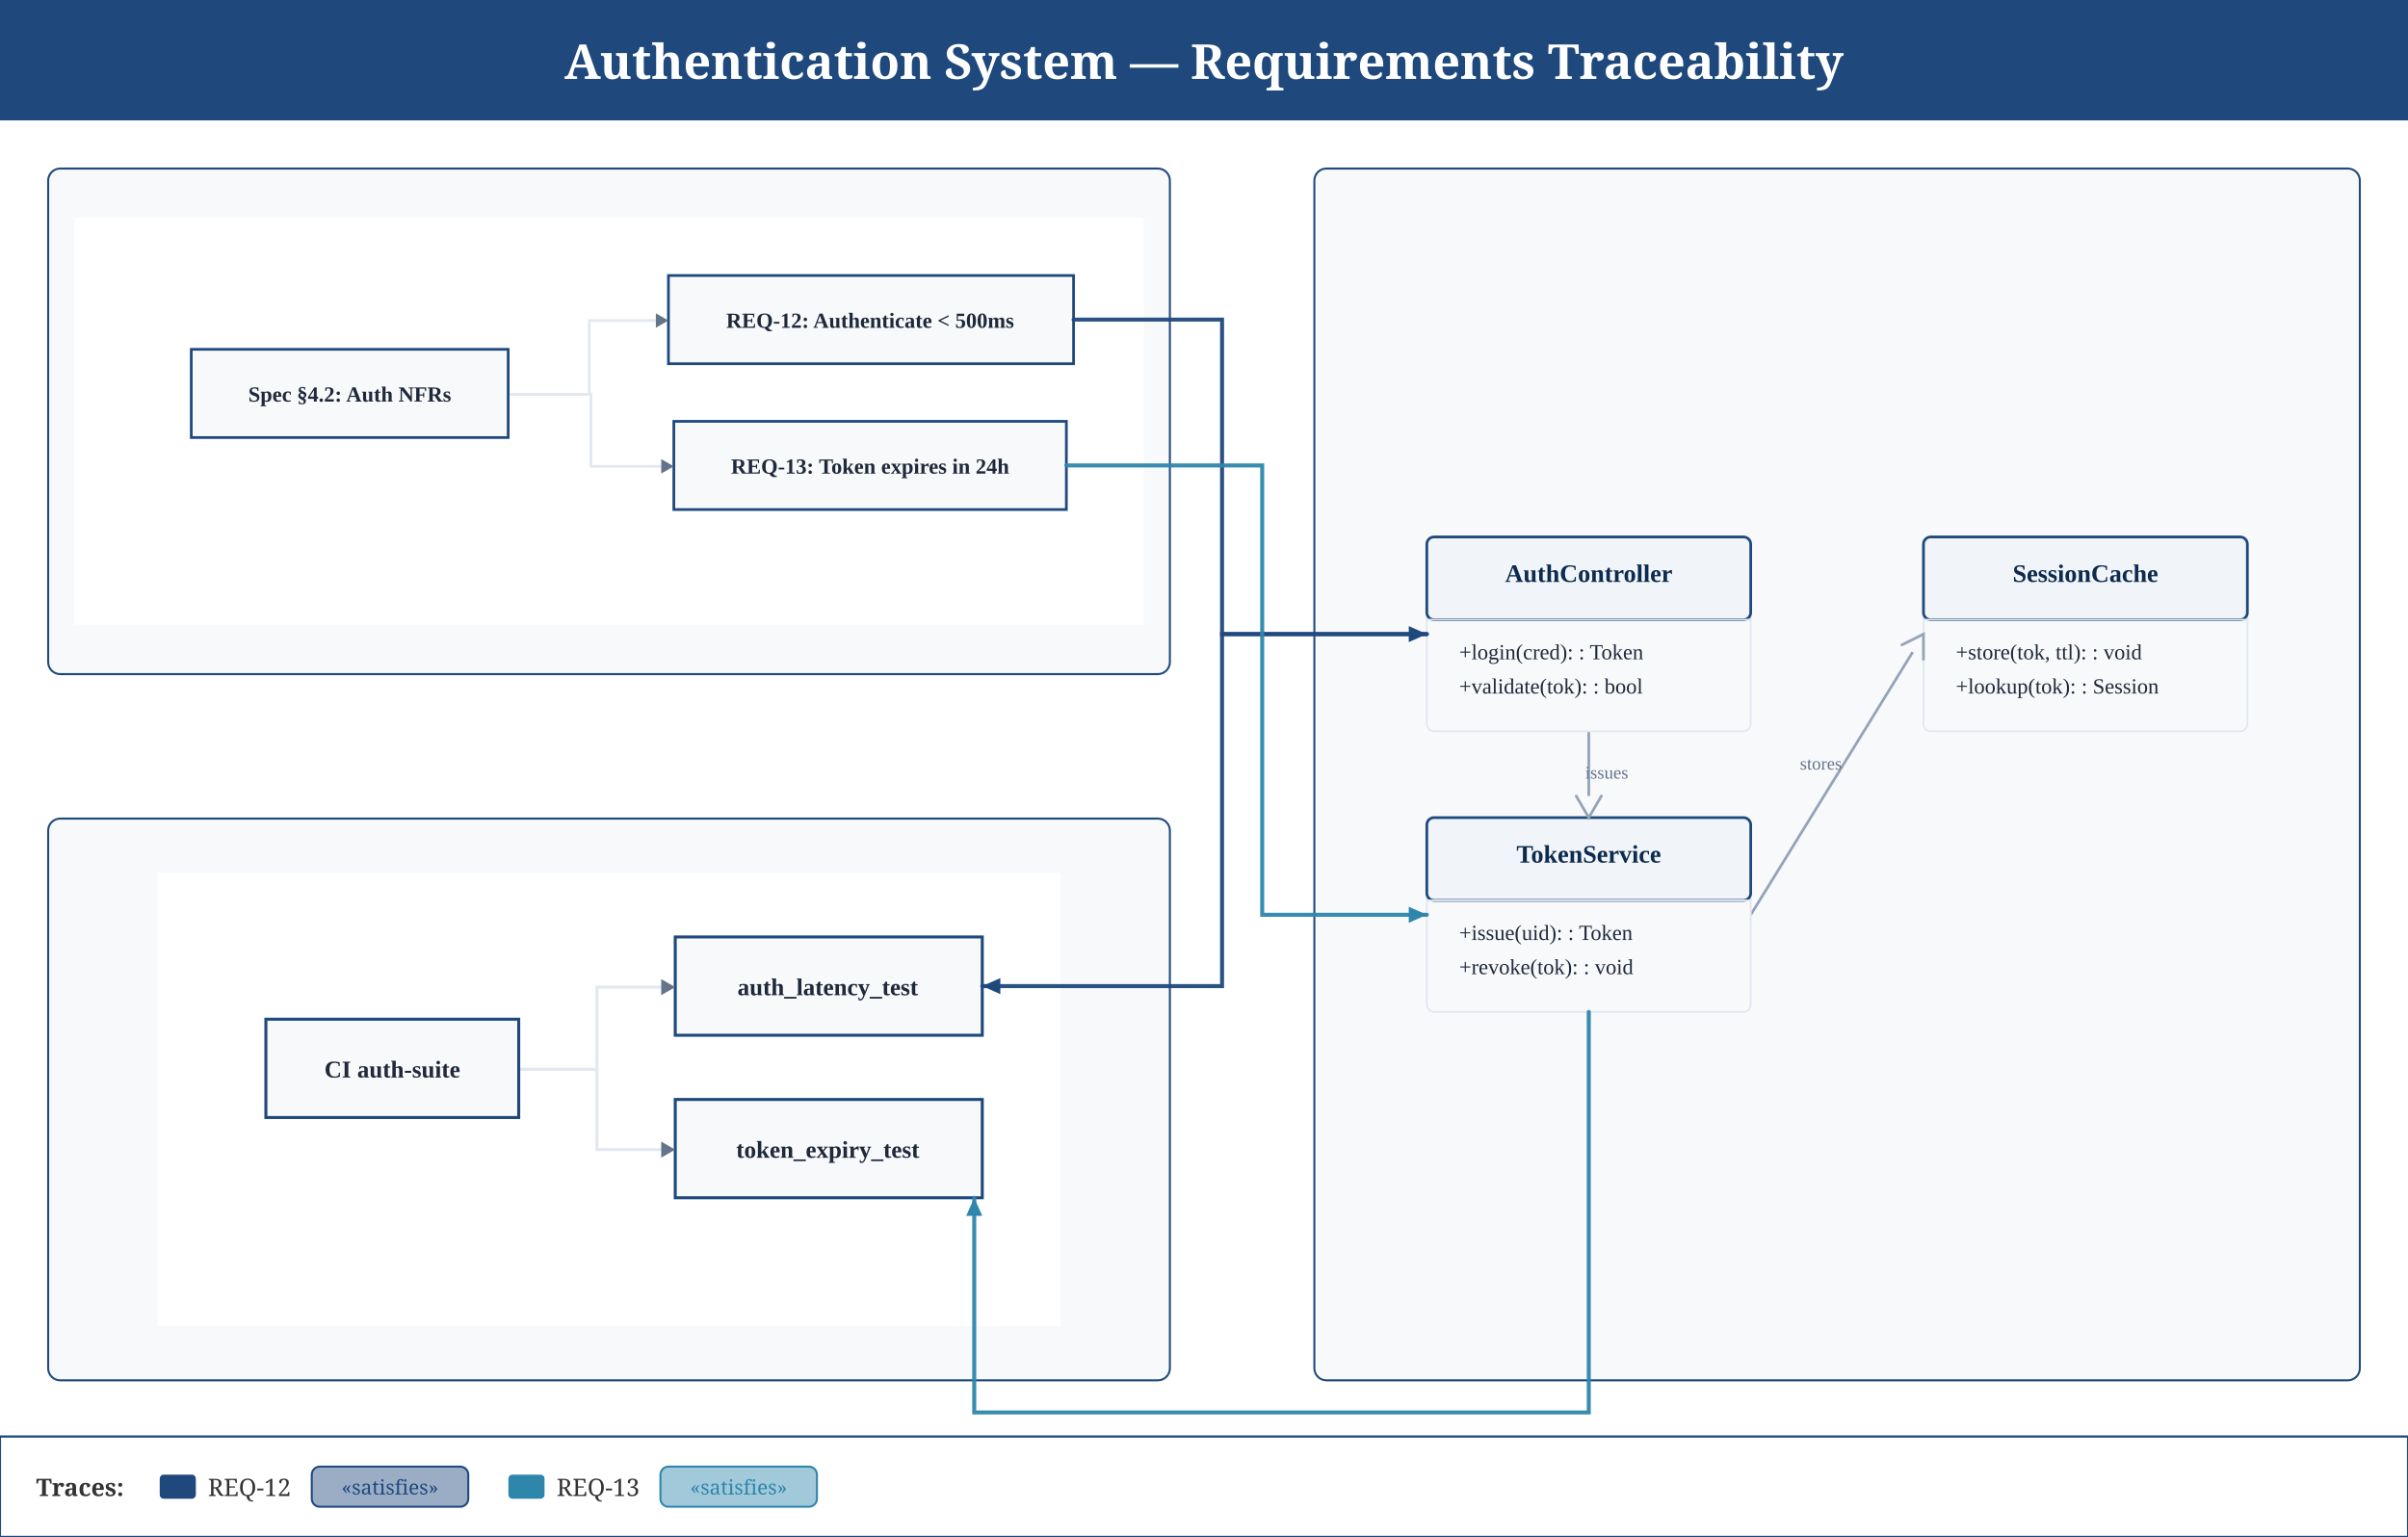
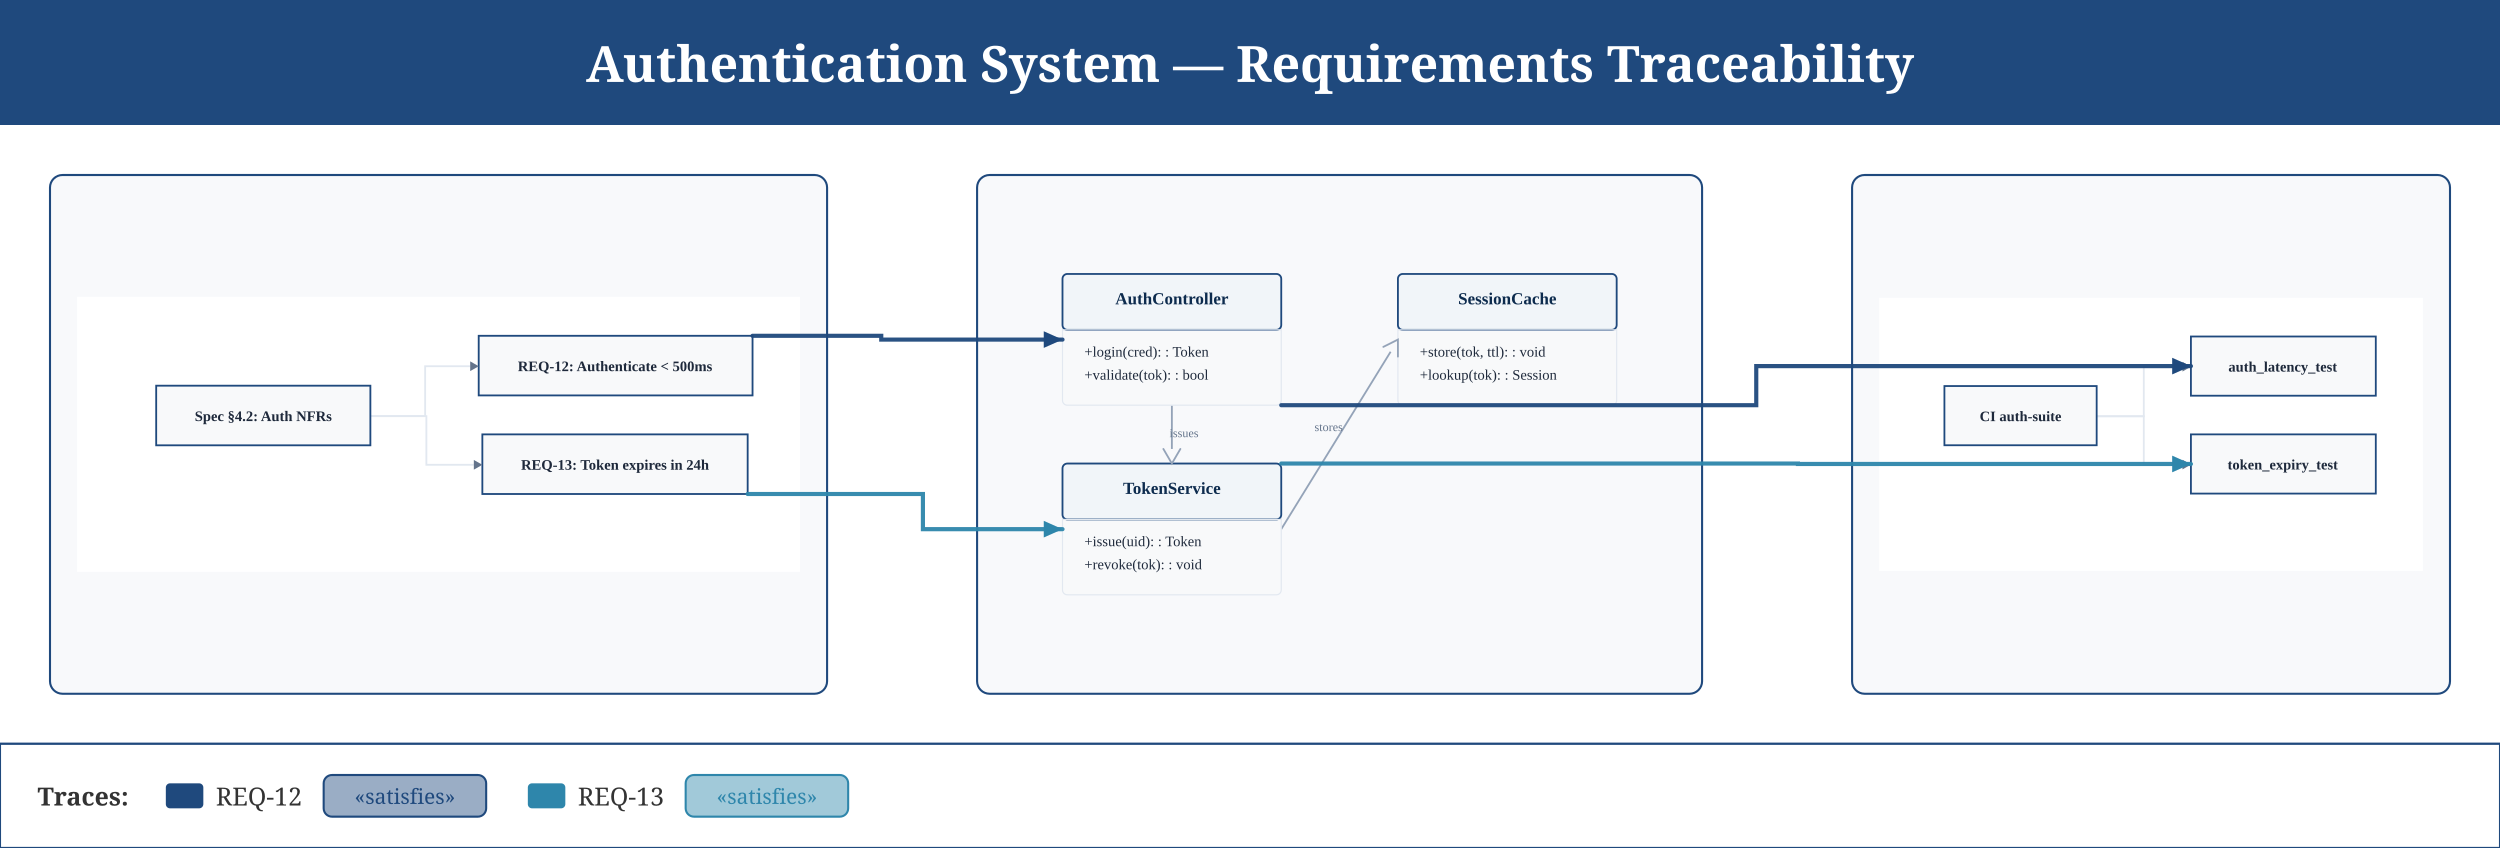
- <svg xmlns="http://www.w3.org/2000/svg" height="766" version="1.1" viewBox="0 0 1200 766" width="1200">
-   <rect fill="#FFFFFF" height="716" width="1200" x="0" y="0" />
+ <svg xmlns="http://www.w3.org/2000/svg" height="407" version="1.1" viewBox="0 0 1200 407" width="1200">
+   <rect fill="#FFFFFF" height="357" width="1200" x="0" y="0" />
  <rect fill="#1F497D" height="60" width="1200" x="0" y="0" />
  <text dominant-baseline="central" fill="#FFFFFF" font-family="Georgia, serif" font-size="24" font-weight="700" text-anchor="middle" x="600" y="30">Authentication System — Requirements Traceability</text>
-   <rect fill="#F8F9FB" height="252" rx="6" stroke="#1F497D" stroke-width="1" width="559" x="24" y="84" />
-   <rect fill="#FFFFFF" height="202.79" width="533" x="37" y="108.6" />
-   <path d="M253.25 196.54 L293.63 196.54 L293.63 159.75 L326.83 159.75" fill="none" stroke="#E2E8F0" stroke-width="1.35" />
-   <path d="M253.25 196.54 L294.53 196.54 L294.53 232.43 L329.52 232.43" fill="none" stroke="#E2E8F0" stroke-width="1.35" />
-   <rect fill="#F8F9FA" height="43.97" rx="0" stroke="#1F497D" stroke-width="1.35" width="157.93" x="95.32" y="174.11" />
-   <text dominant-baseline="central" fill="#1E293B" font-family="Georgia, 'Times New Roman', serif" font-size="10.77" font-weight="600" text-anchor="middle" x="174.29" y="196.54">Spec §4.2: Auth NFRs</text>
-   <rect fill="#F8F9FA" height="43.97" rx="0" stroke="#1F497D" stroke-width="1.35" width="201.89" x="333.11" y="137.32" />
-   <text dominant-baseline="central" fill="#1E293B" font-family="Georgia, 'Times New Roman', serif" font-size="10.77" font-weight="600" text-anchor="middle" x="433.61" y="159.75">REQ-12: Authenticate &lt; 500ms</text>
-   <rect fill="#F8F9FA" height="43.97" rx="0" stroke="#1F497D" stroke-width="1.35" width="195.61" x="335.8" y="210" />
-   <text dominant-baseline="central" fill="#1E293B" font-family="Georgia, 'Times New Roman', serif" font-size="10.77" font-weight="600" text-anchor="middle" x="433.61" y="232.43">REQ-13: Token expires in 24h</text>
-   <path d="M333.11 159.75 L326.83 156.16 L326.83 163.34 Z" fill="#64748B" stroke="none" stroke-width="0" />
-   <path d="M335.8 232.43 L329.52 228.84 L329.52 236.02 Z" fill="#64748B" stroke="none" stroke-width="0" />
-   <rect fill="#F8F9FB" height="280" rx="6" stroke="#1F497D" stroke-width="1" width="559" x="24" y="408" />
-   <rect fill="#FFFFFF" height="226" width="450" x="78.5" y="435" />
-   <path d="M258.5 533 L297.5 533 L297.5 492 L329.5 492" fill="none" stroke="#E2E8F0" stroke-width="1.5" />
-   <path d="M258.5 533 L297.5 533 L297.5 573 L329.5 573" fill="none" stroke="#E2E8F0" stroke-width="1.5" />
-   <rect fill="#F8F9FA" height="49" rx="0" stroke="#1F497D" stroke-width="1.5" width="126" x="132.5" y="508" />
-   <text dominant-baseline="central" fill="#1E293B" font-family="Georgia, 'Times New Roman', serif" font-size="12" font-weight="600" text-anchor="middle" x="195.5" y="533">CI auth-suite</text>
-   <rect fill="#F8F9FA" height="49" rx="0" stroke="#1F497D" stroke-width="1.5" width="153" x="336.5" y="467" />
-   <text dominant-baseline="central" fill="#1E293B" font-family="Georgia, 'Times New Roman', serif" font-size="12" font-weight="600" text-anchor="middle" x="412.5" y="492">auth_latency_test</text>
-   <rect fill="#F8F9FA" height="49" rx="0" stroke="#1F497D" stroke-width="1.5" width="153" x="336.5" y="548" />
-   <text dominant-baseline="central" fill="#1E293B" font-family="Georgia, 'Times New Roman', serif" font-size="12" font-weight="600" text-anchor="middle" x="412.5" y="573">token_expiry_test</text>
-   <path d="M336.5 492 L329.5 488 L329.5 496 Z" fill="#64748B" stroke="none" stroke-width="0" />
-   <path d="M336.5 573 L329.5 569 L329.5 577 Z" fill="#64748B" stroke="none" stroke-width="0" />
-   <rect fill="#F8F9FB" height="604" rx="6" stroke="#1F497D" stroke-width="1" width="521" x="655" y="84" />
-   <line stroke="#94A3B8" stroke-width="1.35" x1="791.75" x2="791.75" y1="364.48" y2="396.76" />
-   <line stroke="#94A3B8" stroke-width="1.35" x1="872.46" x2="953.16" y1="455.95" y2="325.02" />
-   <rect fill="#F8F9FA" height="96.85" rx="3.59" stroke="#E2E8F0" stroke-width="0.9" width="161.41" x="711.04" y="267.63" />
-   <rect fill="#F1F5F9" height="41.25" rx="3.59" stroke="#1F497D" stroke-width="1.35" width="161.41" x="711.04" y="267.63" />
-   <line stroke="#E2E8F0" stroke-width="0.9" x1="711.04" x2="872.46" y1="308.88" y2="308.88" />
-   <text dominant-baseline="alphabetic" fill="#0D2B4E" font-family="Georgia, 'Times New Roman', serif" font-size="12.55" font-weight="700" text-anchor="middle" x="791.75" y="290.05">AuthController</text>
-   <text dominant-baseline="alphabetic" fill="#1E293B" font-family="Georgia, 'Times New Roman', serif" font-size="10.76" font-weight="500" text-anchor="start" x="727.18" y="328.61">+login(cred): : Token</text>
-   <text dominant-baseline="alphabetic" fill="#1E293B" font-family="Georgia, 'Times New Roman', serif" font-size="10.76" font-weight="500" text-anchor="start" x="727.18" y="345.65">+validate(tok): : bool</text>
-   <rect fill="#F8F9FA" height="96.85" rx="3.59" stroke="#E2E8F0" stroke-width="0.9" width="161.41" x="711.04" y="407.52" />
-   <rect fill="#F1F5F9" height="41.25" rx="3.59" stroke="#1F497D" stroke-width="1.35" width="161.41" x="711.04" y="407.52" />
-   <line stroke="#E2E8F0" stroke-width="0.9" x1="711.04" x2="872.46" y1="448.77" y2="448.77" />
-   <text dominant-baseline="alphabetic" fill="#0D2B4E" font-family="Georgia, 'Times New Roman', serif" font-size="12.55" font-weight="700" text-anchor="middle" x="791.75" y="429.94">TokenService</text>
-   <text dominant-baseline="alphabetic" fill="#1E293B" font-family="Georgia, 'Times New Roman', serif" font-size="10.76" font-weight="500" text-anchor="start" x="727.18" y="468.5">+issue(uid): : Token</text>
-   <text dominant-baseline="alphabetic" fill="#1E293B" font-family="Georgia, 'Times New Roman', serif" font-size="10.76" font-weight="500" text-anchor="start" x="727.18" y="485.54">+revoke(tok): : void</text>
-   <rect fill="#F8F9FA" height="96.85" rx="3.59" stroke="#E2E8F0" stroke-width="0.9" width="161.41" x="958.54" y="267.63" />
-   <rect fill="#F1F5F9" height="41.25" rx="3.59" stroke="#1F497D" stroke-width="1.35" width="161.41" x="958.54" y="267.63" />
-   <line stroke="#E2E8F0" stroke-width="0.9" x1="958.54" x2="1119.96" y1="308.88" y2="308.88" />
-   <text dominant-baseline="alphabetic" fill="#0D2B4E" font-family="Georgia, 'Times New Roman', serif" font-size="12.55" font-weight="700" text-anchor="middle" x="1039.25" y="290.05">SessionCache</text>
-   <text dominant-baseline="alphabetic" fill="#1E293B" font-family="Georgia, 'Times New Roman', serif" font-size="10.76" font-weight="500" text-anchor="start" x="974.68" y="328.61">+store(tok, ttl): : void</text>
-   <text dominant-baseline="alphabetic" fill="#1E293B" font-family="Georgia, 'Times New Roman', serif" font-size="10.76" font-weight="500" text-anchor="start" x="974.68" y="345.65">+lookup(tok): : Session</text>
-   <path d="M785.47 396.76 L791.75 407.52 L798.03 396.76" fill="none" stroke="#94A3B8" stroke-linecap="round" stroke-width="1.35" />
-   <path d="M958.54 328.61 L958.54 316.05 L947.78 321.43" fill="none" stroke="#94A3B8" stroke-linecap="round" stroke-width="1.35" />
-   <text dominant-baseline="middle" fill="#64748B" font-family="Georgia, 'Times New Roman', serif" font-size="8.97" font-weight="500" text-anchor="middle" x="800.72" y="386">issues</text>
-   <text dominant-baseline="middle" fill="#64748B" font-family="Georgia, 'Times New Roman', serif" font-size="8.97" font-weight="500" text-anchor="middle" x="907.43" y="381.52">stores</text>
-   <path d="M 535.01 159.30 L 609.00 159.30 L 609.00 316.05 L 711.04 316.05" fill="none" opacity="0.95" stroke="#1F497D" stroke-linecap="round" stroke-width="2" />
-   <path d="M 711.04 316.05 L 702.04 320.05 L 702.04 312.05 Z" fill="#1F497D" stroke="none" stroke-width="0" />
-   <path d="M 711.04 316.05 L 609.00 316.05 L 609.00 491.50 L 489.50 491.50" fill="none" opacity="0.95" stroke="#1F497D" stroke-linecap="round" stroke-width="2" />
-   <path d="M 489.50 491.50 L 498.50 487.50 L 498.50 495.50 Z" fill="#1F497D" stroke="none" stroke-width="0" />
-   <path d="M 531.42 231.98 L 629.00 231.98 L 629.00 455.95 L 711.04 455.95" fill="none" opacity="0.95" stroke="#2E86AB" stroke-linecap="round" stroke-width="2" />
-   <path d="M 711.04 455.95 L 702.04 459.95 L 702.04 451.95 Z" fill="#2E86AB" stroke="none" stroke-width="0" />
-   <path d="M 791.75 504.37 L 791.75 704.00 L 485.50 704.00 L 485.50 597.00" fill="none" opacity="0.95" stroke="#2E86AB" stroke-linecap="round" stroke-width="2" />
-   <path d="M 485.50 597.00 L 489.50 606.00 L 481.50 606.00 Z" fill="#2E86AB" stroke="none" stroke-width="0" />
-   <rect fill="#FFFFFF" height="50" rx="0" stroke="#1F497D" stroke-width="1" width="1200" x="0" y="716" />
-   <line opacity="0.5" stroke="#1F497D" stroke-width="1" x1="0" x2="1200" y1="716" y2="716" />
-   <text dominant-baseline="central" fill="#333333" font-family="Georgia, serif" font-size="12" font-weight="600" text-anchor="start" x="18" y="741">Traces:</text>
-   <rect fill="#1F497D" height="12" rx="2" width="18" x="79.6" y="735" />
-   <text dominant-baseline="central" fill="#333333" font-family="Georgia, serif" font-size="12" font-weight="400" text-anchor="start" x="103.6" y="741">REQ-12</text>
-   <rect fill="#9aadc5" height="20" rx="4" stroke="#1F497D" stroke-width="1" width="78" x="155.36" y="731" />
-   <text dominant-baseline="central" fill="#1F497D" font-family="Georgia, serif" font-size="10" font-weight="400" text-anchor="middle" x="194.36" y="741">«satisfies»</text>
-   <rect fill="#2E86AB" height="12" rx="2" width="18" x="253.36" y="735" />
-   <text dominant-baseline="central" fill="#333333" font-family="Georgia, serif" font-size="12" font-weight="400" text-anchor="start" x="277.36" y="741">REQ-13</text>
-   <rect fill="#a1c9d9" height="20" rx="4" stroke="#2E86AB" stroke-width="1" width="78" x="329.12" y="731" />
-   <text dominant-baseline="central" fill="#2E86AB" font-family="Georgia, serif" font-size="10" font-weight="400" text-anchor="middle" x="368.12" y="741">«satisfies»</text>
+   <rect fill="#F8F9FB" height="249" rx="6" stroke="#1F497D" stroke-width="1" width="373" x="24" y="84" />
+   <rect fill="#FFFFFF" height="132.02" width="347" x="37" y="142.49" />
+   <path d="M177.79 199.74 L204.07 199.74 L204.07 175.79 L225.69 175.79" fill="none" stroke="#E2E8F0" stroke-width="0.88" />
+   <path d="M177.79 199.74 L204.66 199.74 L204.66 223.1 L227.44 223.1" fill="none" stroke="#E2E8F0" stroke-width="0.88" />
+   <rect fill="#F8F9FA" height="28.62" rx="0" stroke="#1F497D" stroke-width="0.88" width="102.81" x="74.97" y="185.13" />
+   <text dominant-baseline="central" fill="#1E293B" font-family="Georgia, 'Times New Roman', serif" font-size="7.01" font-weight="600" text-anchor="middle" x="126.38" y="199.74">Spec §4.2: Auth NFRs</text>
+   <rect fill="#F8F9FA" height="28.62" rx="0" stroke="#1F497D" stroke-width="0.88" width="131.44" x="229.78" y="161.18" />
+   <text dominant-baseline="central" fill="#1E293B" font-family="Georgia, 'Times New Roman', serif" font-size="7.01" font-weight="600" text-anchor="middle" x="295.21" y="175.79">REQ-12: Authenticate &lt; 500ms</text>
+   <rect fill="#F8F9FA" height="28.62" rx="0" stroke="#1F497D" stroke-width="0.88" width="127.35" x="231.53" y="208.5" />
+   <text dominant-baseline="central" fill="#1E293B" font-family="Georgia, 'Times New Roman', serif" font-size="7.01" font-weight="600" text-anchor="middle" x="295.21" y="223.1">REQ-13: Token expires in 24h</text>
+   <path d="M229.78 175.79 L225.69 173.45 L225.69 178.12 Z" fill="#64748B" stroke="none" stroke-width="0" />
+   <path d="M231.53 223.1 L227.44 220.77 L227.44 225.44 Z" fill="#64748B" stroke="none" stroke-width="0" />
+   <rect fill="#F8F9FB" height="249" rx="6" stroke="#1F497D" stroke-width="1" width="287" x="889" y="84" />
+   <rect fill="#FFFFFF" height="131.08" width="261" x="902" y="142.96" />
+   <path d="M1006.4 199.8 L1029.02 199.8 L1029.02 176.02 L1047.58 176.02" fill="none" stroke="#E2E8F0" stroke-width="0.87" />
+   <path d="M1006.4 199.8 L1029.02 199.8 L1029.02 223 L1047.58 223" fill="none" stroke="#E2E8F0" stroke-width="0.87" />
+   <rect fill="#F8F9FA" height="28.42" rx="0" stroke="#1F497D" stroke-width="0.87" width="73.08" x="933.32" y="185.3" />
+   <text dominant-baseline="central" fill="#1E293B" font-family="Georgia, 'Times New Roman', serif" font-size="6.96" font-weight="600" text-anchor="middle" x="969.86" y="199.8">CI auth-suite</text>
+   <rect fill="#F8F9FA" height="28.42" rx="0" stroke="#1F497D" stroke-width="0.87" width="88.74" x="1051.64" y="161.52" />
+   <text dominant-baseline="central" fill="#1E293B" font-family="Georgia, 'Times New Roman', serif" font-size="6.96" font-weight="600" text-anchor="middle" x="1095.72" y="176.02">auth_latency_test</text>
+   <rect fill="#F8F9FA" height="28.42" rx="0" stroke="#1F497D" stroke-width="0.87" width="88.74" x="1051.64" y="208.5" />
+   <text dominant-baseline="central" fill="#1E293B" font-family="Georgia, 'Times New Roman', serif" font-size="6.96" font-weight="600" text-anchor="middle" x="1095.72" y="223">token_expiry_test</text>
+   <path d="M1051.64 176.02 L1047.58 173.7 L1047.58 178.34 Z" fill="#64748B" stroke="none" stroke-width="0" />
+   <path d="M1051.64 223 L1047.58 220.68 L1047.58 225.32 Z" fill="#64748B" stroke="none" stroke-width="0" />
+   <rect fill="#F8F9FB" height="249" rx="6" stroke="#1F497D" stroke-width="1" width="348" x="469" y="84" />
+   <line stroke="#94A3B8" stroke-width="0.88" x1="562.5" x2="562.5" y1="194.5" y2="215.5" />
+   <line stroke="#94A3B8" stroke-width="0.88" x1="615" x2="667.5" y1="254" y2="168.83" />
+   <rect fill="#F8F9FA" height="63" rx="2.33" stroke="#E2E8F0" stroke-width="0.58" width="105" x="510" y="131.5" />
+   <rect fill="#F1F5F9" height="26.83" rx="2.33" stroke="#1F497D" stroke-width="0.88" width="105" x="510" y="131.5" />
+   <line stroke="#E2E8F0" stroke-width="0.58" x1="510" x2="615" y1="158.33" y2="158.33" />
+   <text dominant-baseline="alphabetic" fill="#0D2B4E" font-family="Georgia, 'Times New Roman', serif" font-size="8.17" font-weight="700" text-anchor="middle" x="562.5" y="146.08">AuthController</text>
+   <text dominant-baseline="alphabetic" fill="#1E293B" font-family="Georgia, 'Times New Roman', serif" font-size="7" font-weight="500" text-anchor="start" x="520.5" y="171.17">+login(cred): : Token</text>
+   <text dominant-baseline="alphabetic" fill="#1E293B" font-family="Georgia, 'Times New Roman', serif" font-size="7" font-weight="500" text-anchor="start" x="520.5" y="182.25">+validate(tok): : bool</text>
+   <rect fill="#F8F9FA" height="63" rx="2.33" stroke="#E2E8F0" stroke-width="0.58" width="105" x="510" y="222.5" />
+   <rect fill="#F1F5F9" height="26.83" rx="2.33" stroke="#1F497D" stroke-width="0.88" width="105" x="510" y="222.5" />
+   <line stroke="#E2E8F0" stroke-width="0.58" x1="510" x2="615" y1="249.33" y2="249.33" />
+   <text dominant-baseline="alphabetic" fill="#0D2B4E" font-family="Georgia, 'Times New Roman', serif" font-size="8.17" font-weight="700" text-anchor="middle" x="562.5" y="237.08">TokenService</text>
+   <text dominant-baseline="alphabetic" fill="#1E293B" font-family="Georgia, 'Times New Roman', serif" font-size="7" font-weight="500" text-anchor="start" x="520.5" y="262.17">+issue(uid): : Token</text>
+   <text dominant-baseline="alphabetic" fill="#1E293B" font-family="Georgia, 'Times New Roman', serif" font-size="7" font-weight="500" text-anchor="start" x="520.5" y="273.25">+revoke(tok): : void</text>
+   <rect fill="#F8F9FA" height="63" rx="2.33" stroke="#E2E8F0" stroke-width="0.58" width="105" x="671" y="131.5" />
+   <rect fill="#F1F5F9" height="26.83" rx="2.33" stroke="#1F497D" stroke-width="0.88" width="105" x="671" y="131.5" />
+   <line stroke="#E2E8F0" stroke-width="0.58" x1="671" x2="776" y1="158.33" y2="158.33" />
+   <text dominant-baseline="alphabetic" fill="#0D2B4E" font-family="Georgia, 'Times New Roman', serif" font-size="8.17" font-weight="700" text-anchor="middle" x="723.5" y="146.08">SessionCache</text>
+   <text dominant-baseline="alphabetic" fill="#1E293B" font-family="Georgia, 'Times New Roman', serif" font-size="7" font-weight="500" text-anchor="start" x="681.5" y="171.17">+store(tok, ttl): : void</text>
+   <text dominant-baseline="alphabetic" fill="#1E293B" font-family="Georgia, 'Times New Roman', serif" font-size="7" font-weight="500" text-anchor="start" x="681.5" y="182.25">+lookup(tok): : Session</text>
+   <path d="M558.42 215.5 L562.5 222.5 L566.58 215.5" fill="none" stroke="#94A3B8" stroke-linecap="round" stroke-width="0.88" />
+   <path d="M671 171.17 L671 163 L664 166.5" fill="none" stroke="#94A3B8" stroke-linecap="round" stroke-width="0.88" />
+   <text dominant-baseline="middle" fill="#64748B" font-family="Georgia, 'Times New Roman', serif" font-size="5.83" font-weight="500" text-anchor="middle" x="568.33" y="208.5">issues</text>
+   <text dominant-baseline="middle" fill="#64748B" font-family="Georgia, 'Times New Roman', serif" font-size="5.83" font-weight="500" text-anchor="middle" x="637.75" y="205.58">stores</text>
+   <path d="M 361.22 161.18 L 423.00 161.18 L 423.00 163.00 L 510.00 163.00" fill="none" opacity="0.95" stroke="#1F497D" stroke-linecap="round" stroke-width="2" />
+   <path d="M 510.00 163.00 L 501.00 167.00 L 501.00 159.00 Z" fill="#1F497D" stroke="none" stroke-width="0" />
+   <path d="M 615.00 194.50 L 843.00 194.50 L 843.00 175.73 L 1051.64 175.73" fill="none" opacity="0.95" stroke="#1F497D" stroke-linecap="round" stroke-width="2" />
+   <path d="M 1051.64 175.73 L 1042.64 179.73 L 1042.64 171.73 Z" fill="#1F497D" stroke="none" stroke-width="0" />
+   <path d="M 358.88 237.12 L 443.00 237.12 L 443.00 254.00 L 510.00 254.00" fill="none" opacity="0.95" stroke="#2E86AB" stroke-linecap="round" stroke-width="2" />
+   <path d="M 510.00 254.00 L 501.00 258.00 L 501.00 250.00 Z" fill="#2E86AB" stroke="none" stroke-width="0" />
+   <path d="M 615.00 222.50 L 863.00 222.50 L 863.00 222.71 L 1051.64 222.71" fill="none" opacity="0.95" stroke="#2E86AB" stroke-linecap="round" stroke-width="2" />
+   <path d="M 1051.64 222.71 L 1042.64 226.71 L 1042.64 218.71 Z" fill="#2E86AB" stroke="none" stroke-width="0" />
+   <rect fill="#FFFFFF" height="50" rx="0" stroke="#1F497D" stroke-width="1" width="1200" x="0" y="357" />
+   <line opacity="0.5" stroke="#1F497D" stroke-width="1" x1="0" x2="1200" y1="357" y2="357" />
+   <text dominant-baseline="central" fill="#333333" font-family="Georgia, serif" font-size="12" font-weight="600" text-anchor="start" x="18" y="382">Traces:</text>
+   <rect fill="#1F497D" height="12" rx="2" width="18" x="79.6" y="376" />
+   <text dominant-baseline="central" fill="#333333" font-family="Georgia, serif" font-size="12" font-weight="400" text-anchor="start" x="103.6" y="382">REQ-12</text>
+   <rect fill="#9aadc5" height="20" rx="4" stroke="#1F497D" stroke-width="1" width="78" x="155.36" y="372" />
+   <text dominant-baseline="central" fill="#1F497D" font-family="Georgia, serif" font-size="10" font-weight="400" text-anchor="middle" x="194.36" y="382">«satisfies»</text>
+   <rect fill="#2E86AB" height="12" rx="2" width="18" x="253.36" y="376" />
+   <text dominant-baseline="central" fill="#333333" font-family="Georgia, serif" font-size="12" font-weight="400" text-anchor="start" x="277.36" y="382">REQ-13</text>
+   <rect fill="#a1c9d9" height="20" rx="4" stroke="#2E86AB" stroke-width="1" width="78" x="329.12" y="372" />
+   <text dominant-baseline="central" fill="#2E86AB" font-family="Georgia, serif" font-size="10" font-weight="400" text-anchor="middle" x="368.12" y="382">«satisfies»</text>
</svg>
